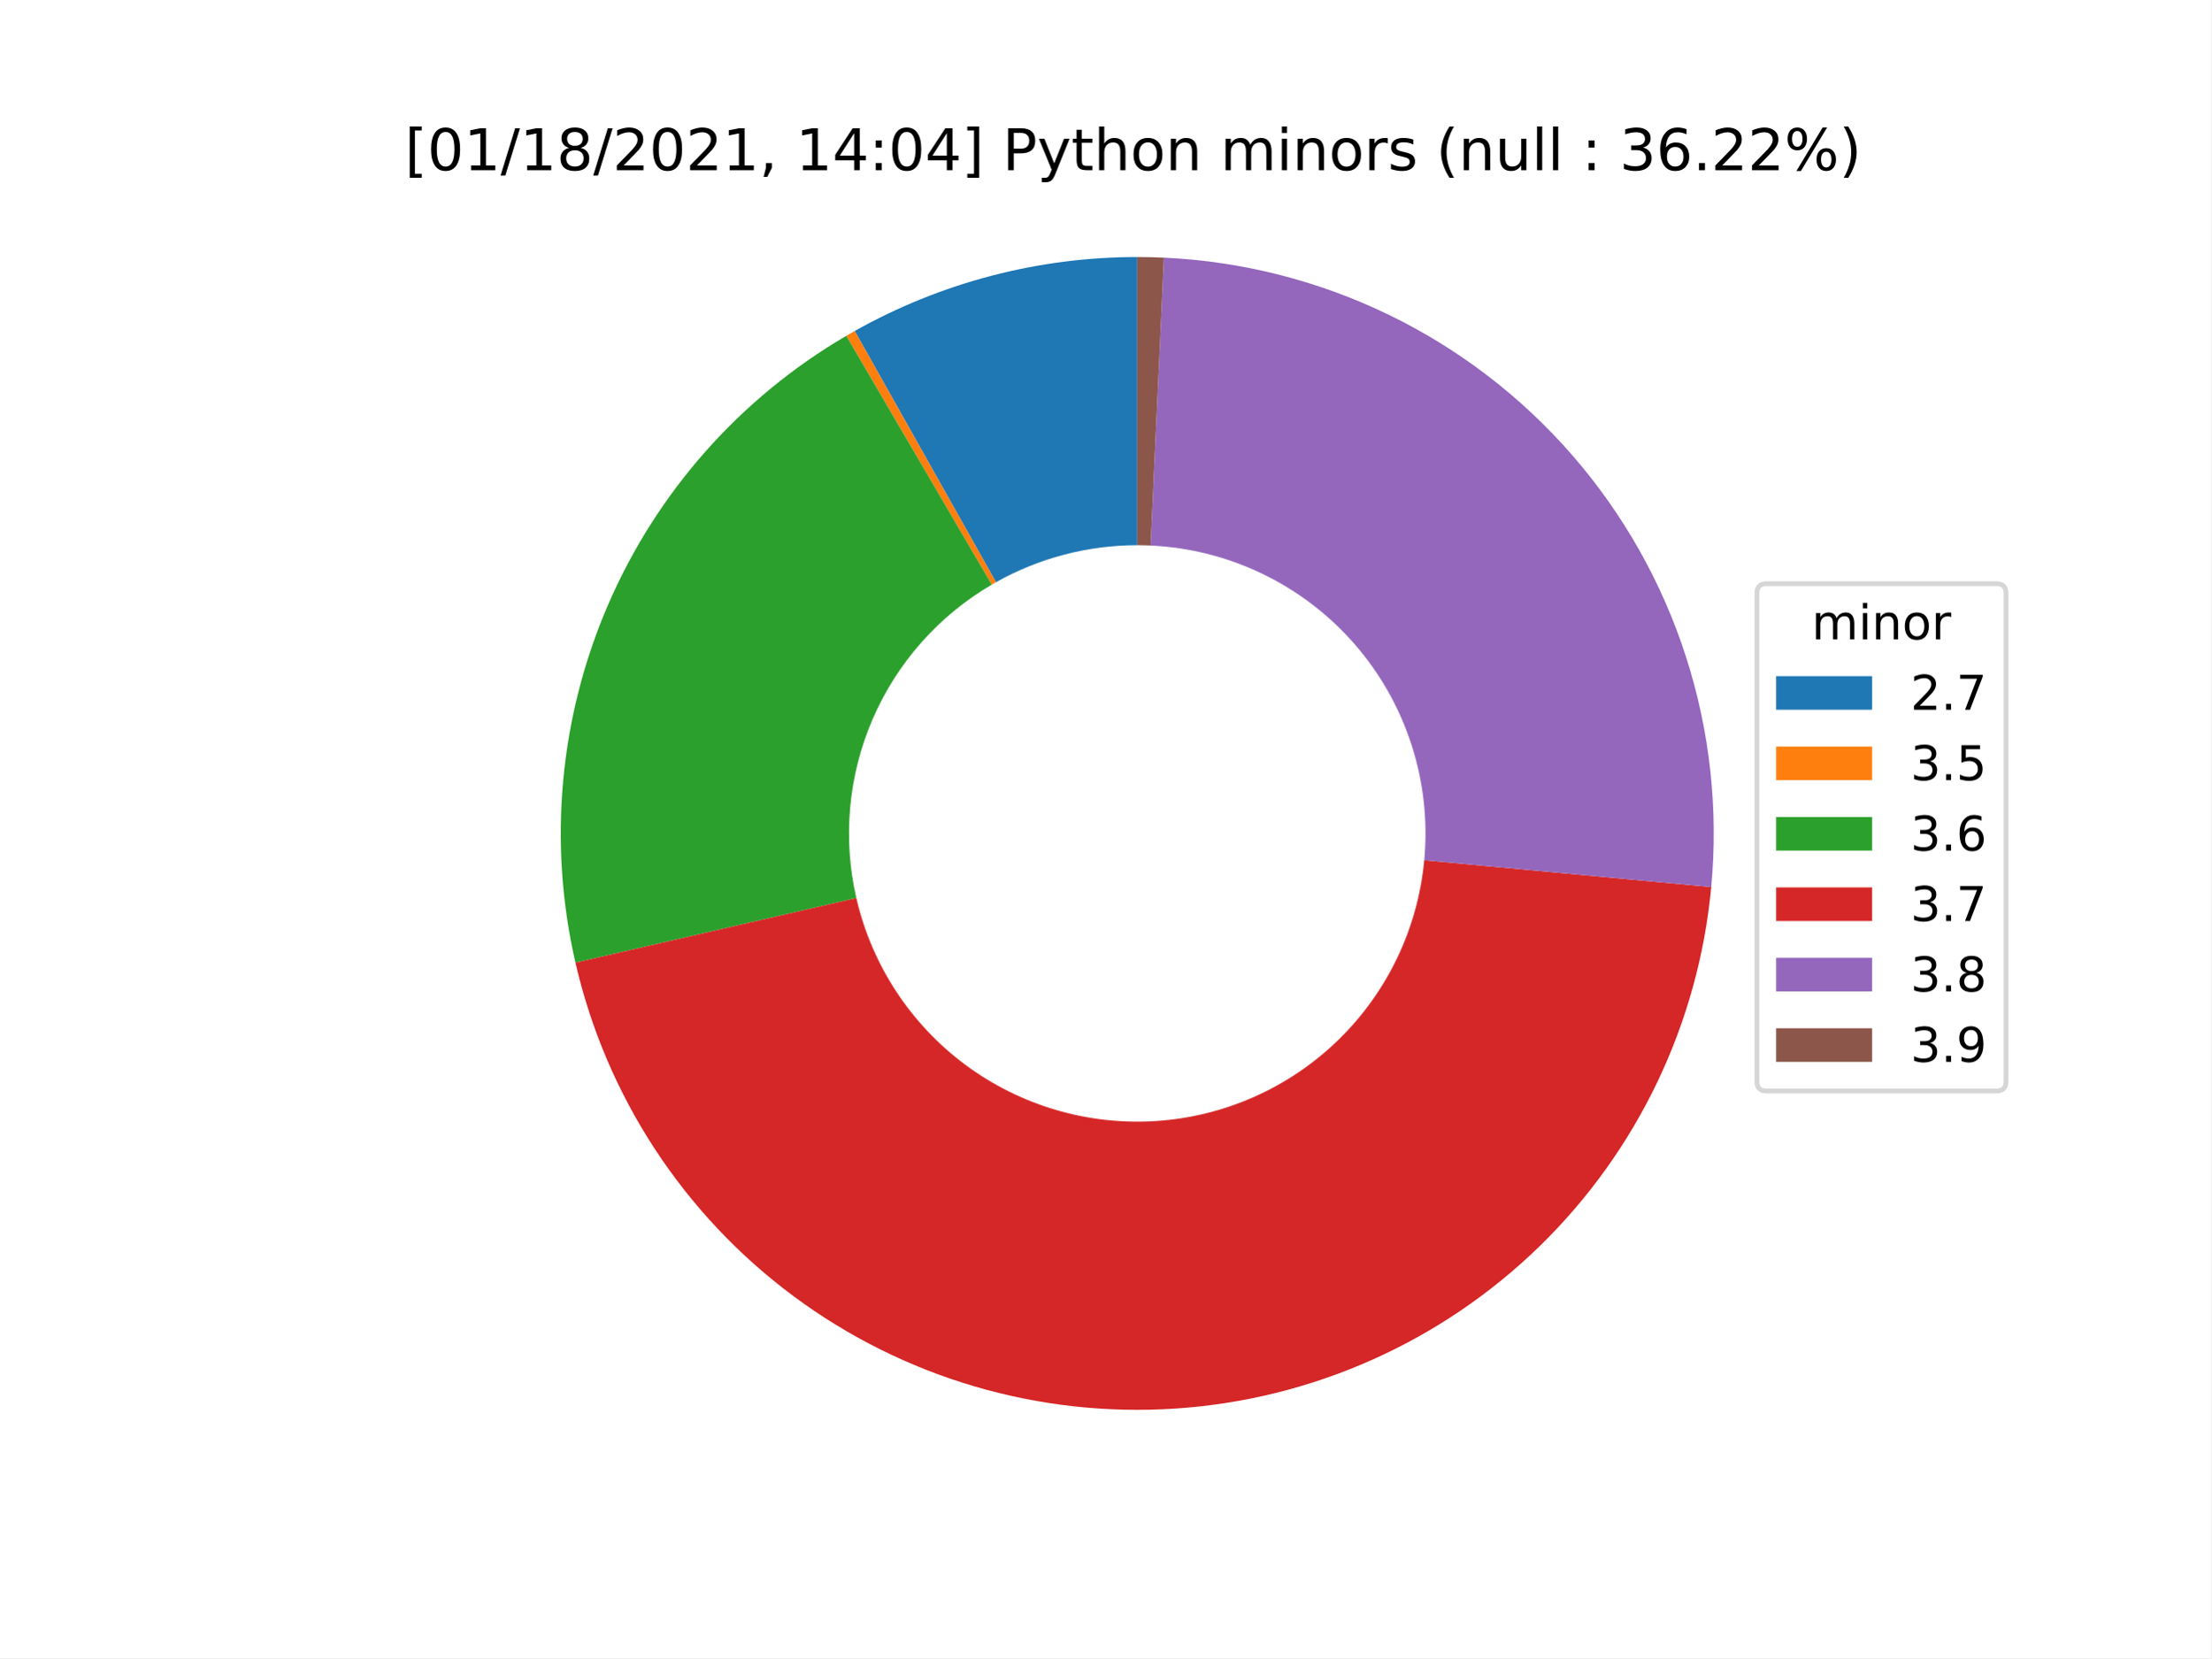
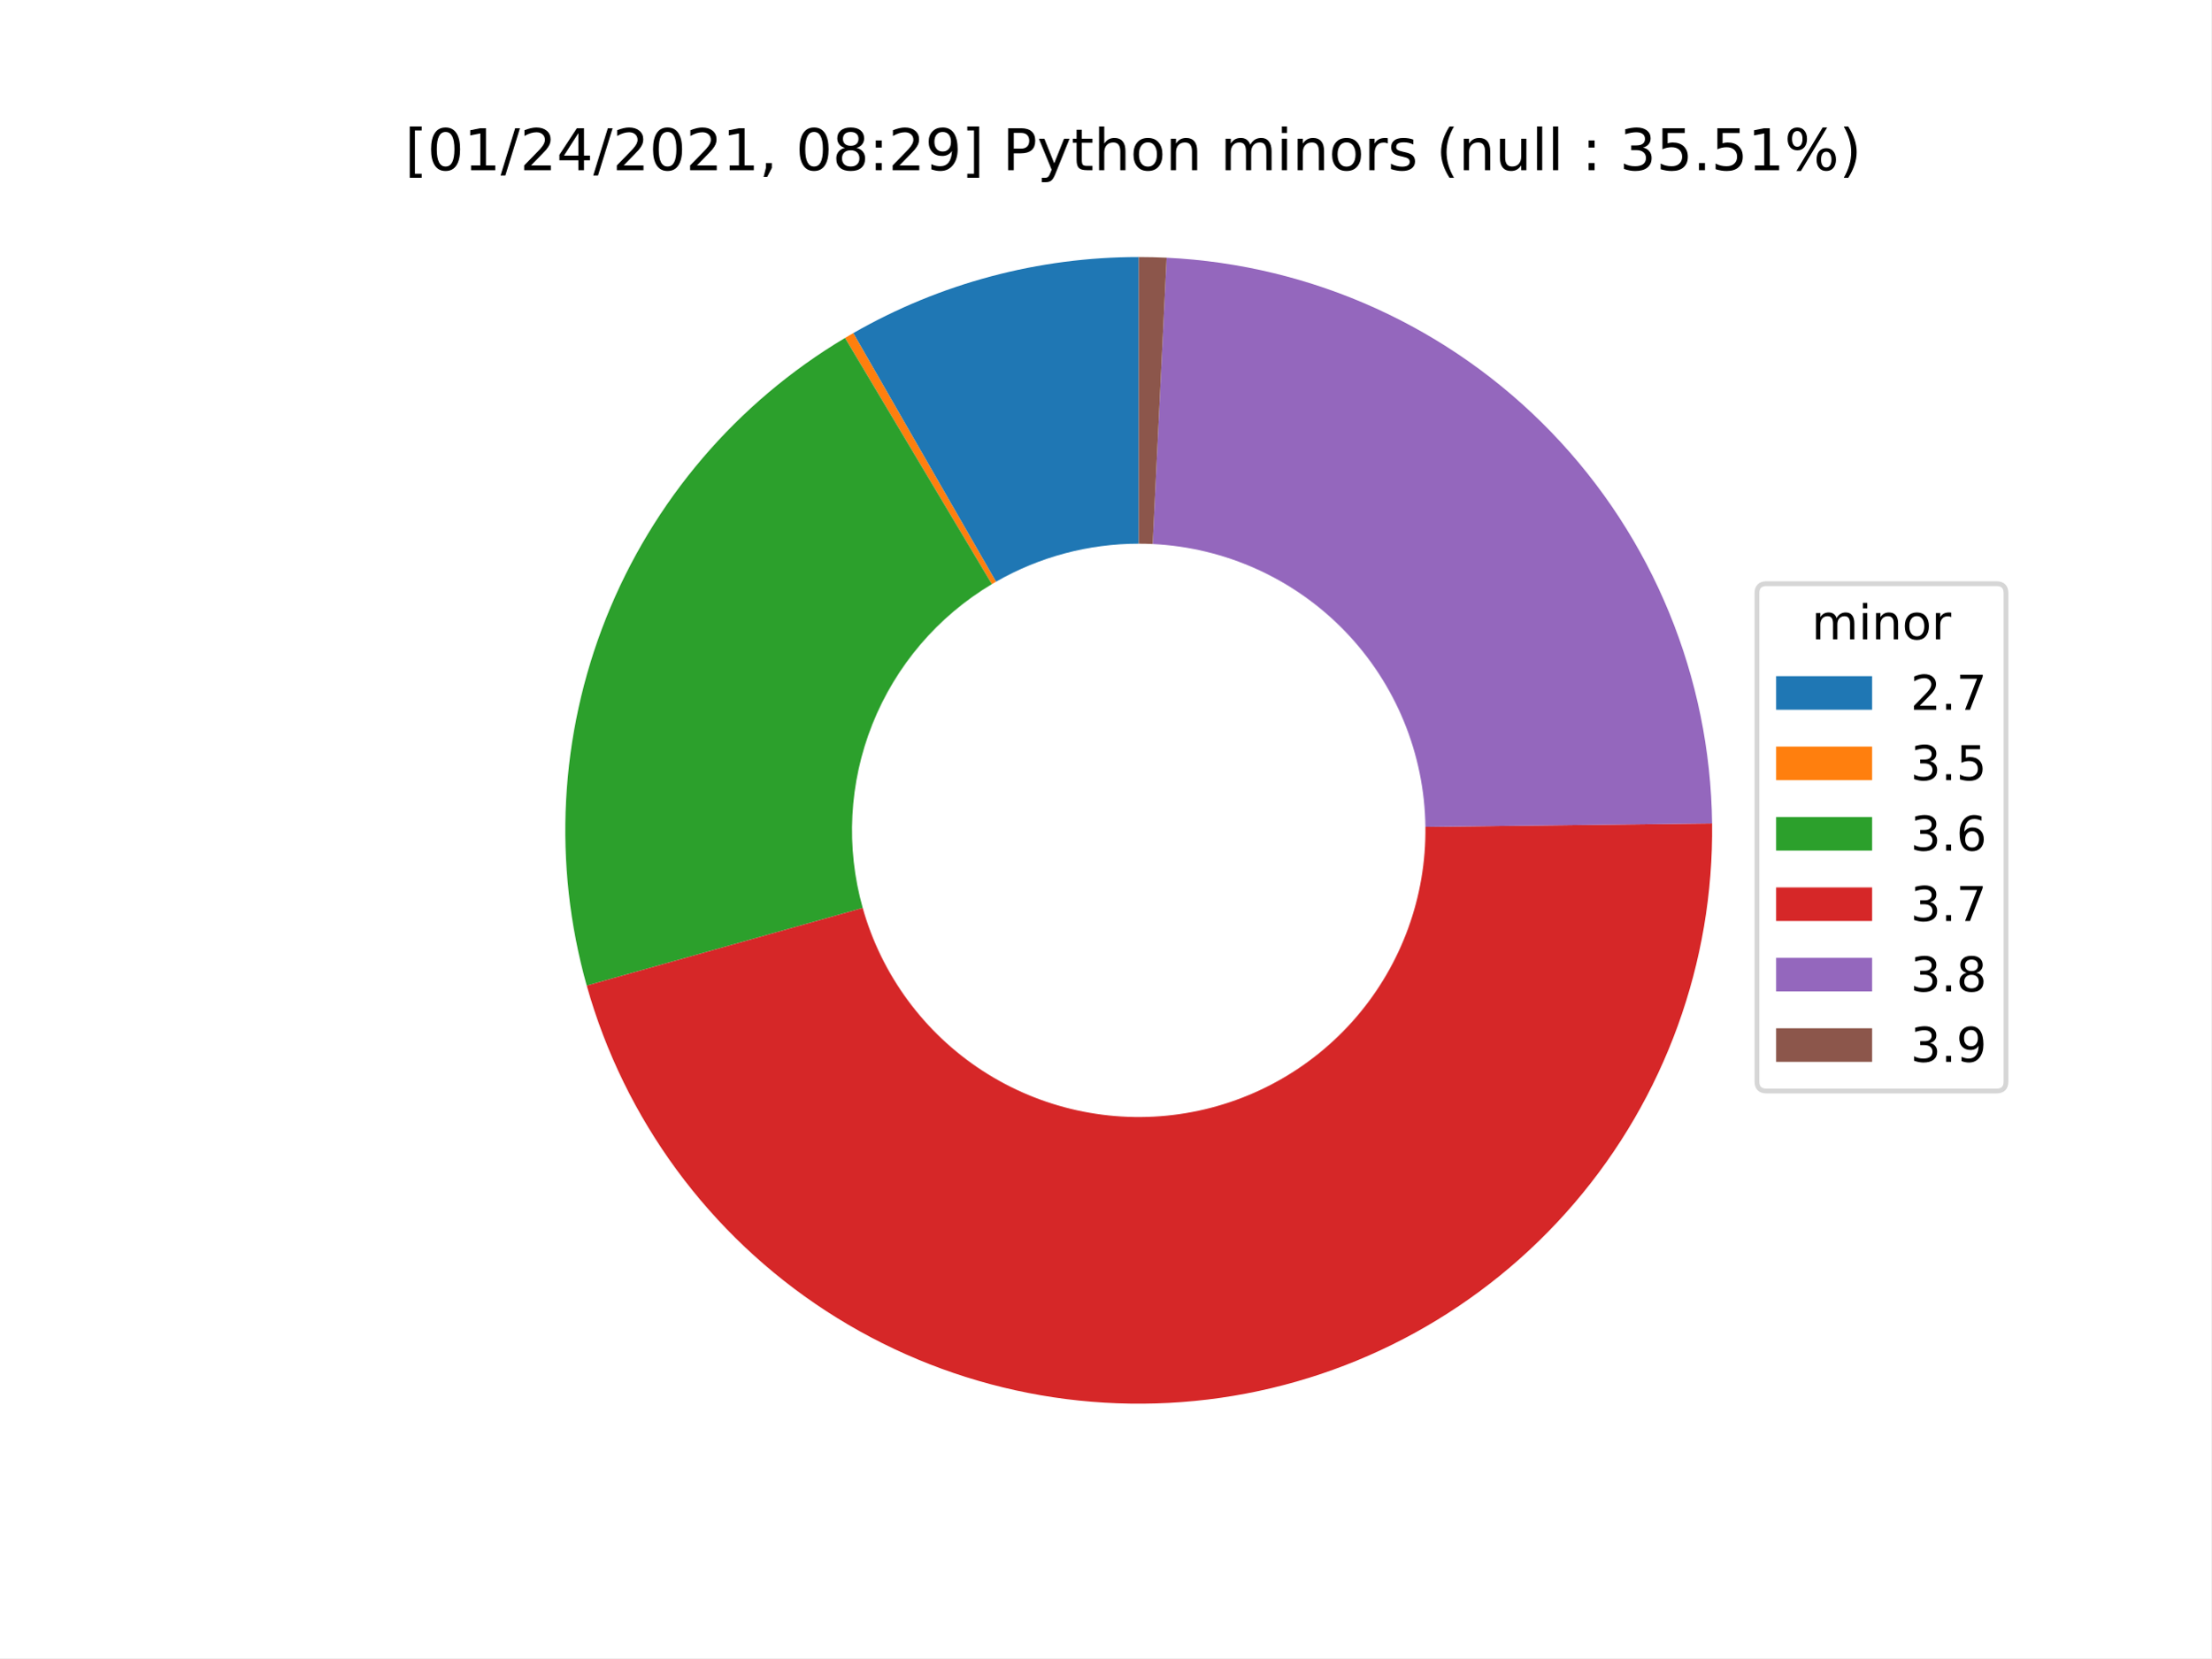
<svg xmlns="http://www.w3.org/2000/svg" xmlns:xlink="http://www.w3.org/1999/xlink" height="345.6pt" version="1.1" viewBox="0 0 460.8 345.6" width="460.8pt">
  <defs>
    <style type="text/css">*{stroke-linecap:butt;stroke-linejoin:round;}</style>
  </defs>
  <g id="figure_1">
    <g id="patch_1">
      <path d="M 0 345.6  L 460.8 345.6  L 460.8 0  L 0 0  z " style="fill:#ffffff;" />
    </g>
    <g id="axes_1">
      <g id="patch_2">
-         <path d="M 237.005 53.568  C 226.733 53.568 216.504 54.885 206.567 57.488  C 196.631 60.09 187.069 63.956 178.116 68.99  L 207.56 121.351  C 212.037 118.834 216.818 116.901 221.786 115.6  C 226.755 114.299 231.869 113.64 237.005 113.64  L 237.005 53.568  z " style="fill:#1f77b4;" />
+         <path d="M 237.312 53.568  C 226.917 53.568 216.567 54.924 206.523 57.602  C 196.479 60.281 186.827 64.258 177.812 69.433  L 207.562 121.252  C 212.07 118.665 216.895 116.676 221.917 115.337  C 226.939 113.998 232.115 113.32 237.312 113.32  L 237.312 53.568  z " style="fill:#1f77b4;" />
      </g>
      <g id="patch_3">
-         <path d="M 178.116 68.99  C 177.823 69.155 177.532 69.32 177.241 69.487  C 176.95 69.654 176.66 69.822 176.37 69.991  L 206.688 121.852  C 206.832 121.767 206.978 121.683 207.123 121.6  C 207.268 121.516 207.414 121.434 207.56 121.351  L 178.116 68.99  z " style="fill:#ff7f0e;" />
+         <path d="M 177.812 69.433  C 177.526 69.597 177.241 69.763 176.956 69.929  C 176.672 70.096 176.388 70.264 176.104 70.433  L 206.708 121.752  C 206.85 121.668 206.992 121.584 207.134 121.501  C 207.276 121.417 207.419 121.335 207.562 121.252  L 177.812 69.433  z " style="fill:#ff7f0e;" />
      </g>
      <g id="patch_4">
-         <path d="M 176.37 69.991  C 154.271 82.91 136.869 102.56 126.715 126.059  C 116.562 149.558 114.18 175.698 119.918 200.645  L 178.462 187.178  C 175.593 174.705 176.784 161.635 181.86 149.886  C 186.937 138.136 195.638 128.311 206.688 121.852  L 176.37 69.991  z " style="fill:#2ca02c;" />
+         <path d="M 176.104 70.433  C 153.544 83.886 136.037 104.41 126.308 128.809  C 116.579 153.208 115.16 180.147 122.273 205.433  L 179.793 189.252  C 176.236 176.609 176.945 163.14 181.81 150.94  C 186.674 138.741 195.428 128.479 206.708 121.752  L 176.104 70.433  z " style="fill:#2ca02c;" />
      </g>
      <g id="patch_5">
-         <path d="M 119.918 200.645  C 126.318 228.466 142.428 253.116 165.342 270.144  C 188.255 287.172 216.504 295.488 244.988 293.591  C 273.473 291.694 300.37 279.705 320.823 259.789  C 341.276 239.873 353.975 213.305 356.629 184.881  L 296.817 179.297  C 295.49 193.509 289.14 206.793 278.914 216.751  C 268.687 226.709 255.239 232.703 240.997 233.652  C 226.755 234.6 212.63 230.442 201.173 221.928  C 189.717 213.414 181.662 201.089 178.462 187.178  L 119.918 200.645  z " style="fill:#d62728;" />
+         <path d="M 122.273 205.433  C 130.122 233.332 147.857 257.445 172.152 273.248  C 196.447 289.051 225.681 295.488 254.366 291.352  C 283.052 287.216 309.276 272.783 328.117 250.76  C 346.958 228.738 357.16 200.597 356.807 171.616  L 297.059 172.344  C 297.236 186.834 292.135 200.905 282.714 211.916  C 273.294 222.927 260.182 230.144 245.839 232.212  C 231.496 234.28 216.88 231.061 204.732 223.16  C 192.585 215.259 183.717 203.202 179.793 189.252  L 122.273 205.433  z " style="fill:#d62728;" />
      </g>
      <g id="patch_6">
-         <path d="M 356.629 184.881  C 358.14 168.701 356.352 152.382 351.375 136.912  C 346.397 121.443 338.333 107.143 327.67 94.88  C 317.008 82.617 303.967 72.644 289.339 65.565  C 274.712 58.487 258.799 54.449 242.566 53.697  L 239.786 113.705  C 247.902 114.081 255.858 116.099 263.172 119.639  C 270.486 123.178 277.006 128.165 282.338 134.296  C 287.669 140.428 291.701 147.578 294.19 155.312  C 296.679 163.047 297.573 171.207 296.817 179.297  L 356.629 184.881  z " style="fill:#9467bd;" />
+         <path d="M 356.807 171.616  C 356.436 141.193 344.461 112.031 323.343 90.127  C 302.225 68.224 273.52 55.191 243.13 53.71  L 240.221 113.391  C 255.416 114.131 269.769 120.648 280.327 131.599  C 290.886 142.551 296.874 157.132 297.059 172.344  L 356.807 171.616  z " style="fill:#9467bd;" />
      </g>
      <g id="patch_7">
-         <path d="M 242.566 53.697  C 241.64 53.654 240.713 53.622 239.786 53.6  C 238.859 53.579 237.932 53.568 237.005 53.568  L 237.005 113.64  C 237.469 113.64 237.932 113.646 238.396 113.656  C 238.859 113.667 239.323 113.683 239.786 113.705  L 242.566 53.697  z " style="fill:#8c564b;" />
+         <path d="M 243.13 53.71  C 242.161 53.662 241.192 53.627 240.222 53.603  C 239.252 53.58 238.282 53.568 237.312 53.568  L 237.312 113.32  C 237.797 113.32 238.282 113.326 238.767 113.338  C 239.252 113.349 239.737 113.367 240.221 113.391  L 243.13 53.71  z " style="fill:#8c564b;" />
      </g>
      <g id="matplotlib.axis_1" />
      <g id="matplotlib.axis_2" />
      <g id="text_1">
        <g transform="translate(84.36187 35.472)scale(0.12 -0.12)">
          <defs>
            <path d="M 8.594 75.984  L 29.297 75.984  L 29.297 69  L 17.578 69  L 17.578 -6.203  L 29.297 -6.203  L 29.297 -13.188  L 8.594 -13.188  z " id="DejaVuSans-91" />
            <path d="M 31.781 66.406  Q 24.172 66.406 20.328 58.906  Q 16.5 51.422 16.5 36.375  Q 16.5 21.391 20.328 13.891  Q 24.172 6.391 31.781 6.391  Q 39.453 6.391 43.281 13.891  Q 47.125 21.391 47.125 36.375  Q 47.125 51.422 43.281 58.906  Q 39.453 66.406 31.781 66.406  z M 31.781 74.219  Q 44.047 74.219 50.516 64.516  Q 56.984 54.828 56.984 36.375  Q 56.984 17.969 50.516 8.266  Q 44.047 -1.422 31.781 -1.422  Q 19.531 -1.422 13.062 8.266  Q 6.594 17.969 6.594 36.375  Q 6.594 54.828 13.062 64.516  Q 19.531 74.219 31.781 74.219  z " id="DejaVuSans-48" />
            <path d="M 12.406 8.297  L 28.516 8.297  L 28.516 63.922  L 10.984 60.406  L 10.984 69.391  L 28.422 72.906  L 38.281 72.906  L 38.281 8.297  L 54.391 8.297  L 54.391 0  L 12.406 0  z " id="DejaVuSans-49" />
            <path d="M 25.391 72.906  L 33.688 72.906  L 8.297 -9.281  L 0 -9.281  z " id="DejaVuSans-47" />
-             <path d="M 31.781 34.625  Q 24.75 34.625 20.719 30.859  Q 16.703 27.094 16.703 20.516  Q 16.703 13.922 20.719 10.156  Q 24.75 6.391 31.781 6.391  Q 38.812 6.391 42.859 10.172  Q 46.922 13.969 46.922 20.516  Q 46.922 27.094 42.891 30.859  Q 38.875 34.625 31.781 34.625  z M 21.922 38.812  Q 15.578 40.375 12.031 44.719  Q 8.5 49.078 8.5 55.328  Q 8.5 64.062 14.719 69.141  Q 20.953 74.219 31.781 74.219  Q 42.672 74.219 48.875 69.141  Q 55.078 64.062 55.078 55.328  Q 55.078 49.078 51.531 44.719  Q 48 40.375 41.703 38.812  Q 48.828 37.156 52.797 32.312  Q 56.781 27.484 56.781 20.516  Q 56.781 9.906 50.312 4.234  Q 43.844 -1.422 31.781 -1.422  Q 19.734 -1.422 13.25 4.234  Q 6.781 9.906 6.781 20.516  Q 6.781 27.484 10.781 32.312  Q 14.797 37.156 21.922 38.812  z M 18.312 54.391  Q 18.312 48.734 21.844 45.562  Q 25.391 42.391 31.781 42.391  Q 38.141 42.391 41.719 45.562  Q 45.312 48.734 45.312 54.391  Q 45.312 60.062 41.719 63.234  Q 38.141 66.406 31.781 66.406  Q 25.391 66.406 21.844 63.234  Q 18.312 60.062 18.312 54.391  z " id="DejaVuSans-56" />
            <path d="M 19.188 8.297  L 53.609 8.297  L 53.609 0  L 7.328 0  L 7.328 8.297  Q 12.938 14.109 22.625 23.891  Q 32.328 33.688 34.812 36.531  Q 39.547 41.844 41.422 45.531  Q 43.312 49.219 43.312 52.781  Q 43.312 58.594 39.234 62.25  Q 35.156 65.922 28.609 65.922  Q 23.969 65.922 18.812 64.312  Q 13.672 62.703 7.812 59.422  L 7.812 69.391  Q 13.766 71.781 18.938 73  Q 24.125 74.219 28.422 74.219  Q 39.75 74.219 46.484 68.547  Q 53.219 62.891 53.219 53.422  Q 53.219 48.922 51.531 44.891  Q 49.859 40.875 45.406 35.406  Q 44.188 33.984 37.641 27.219  Q 31.109 20.453 19.188 8.297  z " id="DejaVuSans-50" />
+             <path d="M 37.797 64.312  L 12.891 25.391  L 37.797 25.391  z M 35.203 72.906  L 47.609 72.906  L 47.609 25.391  L 58.016 25.391  L 58.016 17.188  L 47.609 17.188  L 47.609 0  L 37.797 0  L 37.797 17.188  L 4.891 17.188  L 4.891 26.703  z " id="DejaVuSans-52" />
            <path d="M 11.719 12.406  L 22.016 12.406  L 22.016 4  L 14.016 -11.625  L 7.719 -11.625  L 11.719 4  z " id="DejaVuSans-44" />
            <path id="DejaVuSans-32" />
-             <path d="M 37.797 64.312  L 12.891 25.391  L 37.797 25.391  z M 35.203 72.906  L 47.609 72.906  L 47.609 25.391  L 58.016 25.391  L 58.016 17.188  L 47.609 17.188  L 47.609 0  L 37.797 0  L 37.797 17.188  L 4.891 17.188  L 4.891 26.703  z " id="DejaVuSans-52" />
+             <path d="M 31.781 34.625  Q 24.75 34.625 20.719 30.859  Q 16.703 27.094 16.703 20.516  Q 16.703 13.922 20.719 10.156  Q 24.75 6.391 31.781 6.391  Q 38.812 6.391 42.859 10.172  Q 46.922 13.969 46.922 20.516  Q 46.922 27.094 42.891 30.859  Q 38.875 34.625 31.781 34.625  z M 21.922 38.812  Q 15.578 40.375 12.031 44.719  Q 8.5 49.078 8.5 55.328  Q 8.5 64.062 14.719 69.141  Q 20.953 74.219 31.781 74.219  Q 42.672 74.219 48.875 69.141  Q 55.078 64.062 55.078 55.328  Q 55.078 49.078 51.531 44.719  Q 48 40.375 41.703 38.812  Q 48.828 37.156 52.797 32.312  Q 56.781 27.484 56.781 20.516  Q 56.781 9.906 50.312 4.234  Q 43.844 -1.422 31.781 -1.422  Q 19.734 -1.422 13.25 4.234  Q 6.781 9.906 6.781 20.516  Q 6.781 27.484 10.781 32.312  Q 14.797 37.156 21.922 38.812  z M 18.312 54.391  Q 18.312 48.734 21.844 45.562  Q 25.391 42.391 31.781 42.391  Q 38.141 42.391 41.719 45.562  Q 45.312 48.734 45.312 54.391  Q 45.312 60.062 41.719 63.234  Q 38.141 66.406 31.781 66.406  Q 25.391 66.406 21.844 63.234  Q 18.312 60.062 18.312 54.391  z " id="DejaVuSans-56" />
            <path d="M 11.719 12.406  L 22.016 12.406  L 22.016 0  L 11.719 0  z M 11.719 51.703  L 22.016 51.703  L 22.016 39.312  L 11.719 39.312  z " id="DejaVuSans-58" />
+             <path d="M 10.984 1.516  L 10.984 10.5  Q 14.703 8.734 18.5 7.812  Q 22.312 6.891 25.984 6.891  Q 35.75 6.891 40.891 13.453  Q 46.047 20.016 46.781 33.406  Q 43.953 29.203 39.594 26.953  Q 35.25 24.703 29.984 24.703  Q 19.047 24.703 12.672 31.312  Q 6.297 37.938 6.297 49.422  Q 6.297 60.641 12.938 67.422  Q 19.578 74.219 30.609 74.219  Q 43.266 74.219 49.922 64.516  Q 56.594 54.828 56.594 36.375  Q 56.594 19.141 48.406 8.859  Q 40.234 -1.422 26.422 -1.422  Q 22.703 -1.422 18.891 -0.688  Q 15.094 0.047 10.984 1.516  z M 30.609 32.422  Q 37.25 32.422 41.125 36.953  Q 45.016 41.5 45.016 49.422  Q 45.016 57.281 41.125 61.844  Q 37.25 66.406 30.609 66.406  Q 23.969 66.406 20.094 61.844  Q 16.219 57.281 16.219 49.422  Q 16.219 41.5 20.094 36.953  Q 23.969 32.422 30.609 32.422  z " id="DejaVuSans-57" />
            <path d="M 30.422 75.984  L 30.422 -13.188  L 9.719 -13.188  L 9.719 -6.203  L 21.391 -6.203  L 21.391 69  L 9.719 69  L 9.719 75.984  z " id="DejaVuSans-93" />
            <path d="M 19.672 64.797  L 19.672 37.406  L 32.078 37.406  Q 38.969 37.406 42.719 40.969  Q 46.484 44.531 46.484 51.125  Q 46.484 57.672 42.719 61.234  Q 38.969 64.797 32.078 64.797  z M 9.812 72.906  L 32.078 72.906  Q 44.344 72.906 50.609 67.359  Q 56.891 61.812 56.891 51.125  Q 56.891 40.328 50.609 34.812  Q 44.344 29.297 32.078 29.297  L 19.672 29.297  L 19.672 0  L 9.812 0  z " id="DejaVuSans-80" />
            <path d="M 32.172 -5.078  Q 28.375 -14.844 24.75 -17.812  Q 21.141 -20.797 15.094 -20.797  L 7.906 -20.797  L 7.906 -13.281  L 13.188 -13.281  Q 16.891 -13.281 18.938 -11.516  Q 21 -9.766 23.484 -3.219  L 25.094 0.875  L 2.984 54.688  L 12.5 54.688  L 29.594 11.922  L 46.688 54.688  L 56.203 54.688  z " id="DejaVuSans-121" />
            <path d="M 18.312 70.219  L 18.312 54.688  L 36.812 54.688  L 36.812 47.703  L 18.312 47.703  L 18.312 18.016  Q 18.312 11.328 20.141 9.422  Q 21.969 7.516 27.594 7.516  L 36.812 7.516  L 36.812 0  L 27.594 0  Q 17.188 0 13.234 3.875  Q 9.281 7.766 9.281 18.016  L 9.281 47.703  L 2.688 47.703  L 2.688 54.688  L 9.281 54.688  L 9.281 70.219  z " id="DejaVuSans-116" />
            <path d="M 54.891 33.016  L 54.891 0  L 45.906 0  L 45.906 32.719  Q 45.906 40.484 42.875 44.328  Q 39.844 48.188 33.797 48.188  Q 26.516 48.188 22.312 43.547  Q 18.109 38.922 18.109 30.906  L 18.109 0  L 9.078 0  L 9.078 75.984  L 18.109 75.984  L 18.109 46.188  Q 21.344 51.125 25.703 53.562  Q 30.078 56 35.797 56  Q 45.219 56 50.047 50.172  Q 54.891 44.344 54.891 33.016  z " id="DejaVuSans-104" />
            <path d="M 30.609 48.391  Q 23.391 48.391 19.188 42.75  Q 14.984 37.109 14.984 27.297  Q 14.984 17.484 19.156 11.844  Q 23.344 6.203 30.609 6.203  Q 37.797 6.203 41.984 11.859  Q 46.188 17.531 46.188 27.297  Q 46.188 37.016 41.984 42.703  Q 37.797 48.391 30.609 48.391  z M 30.609 56  Q 42.328 56 49.016 48.375  Q 55.719 40.766 55.719 27.297  Q 55.719 13.875 49.016 6.219  Q 42.328 -1.422 30.609 -1.422  Q 18.844 -1.422 12.172 6.219  Q 5.516 13.875 5.516 27.297  Q 5.516 40.766 12.172 48.375  Q 18.844 56 30.609 56  z " id="DejaVuSans-111" />
            <path d="M 54.891 33.016  L 54.891 0  L 45.906 0  L 45.906 32.719  Q 45.906 40.484 42.875 44.328  Q 39.844 48.188 33.797 48.188  Q 26.516 48.188 22.312 43.547  Q 18.109 38.922 18.109 30.906  L 18.109 0  L 9.078 0  L 9.078 54.688  L 18.109 54.688  L 18.109 46.188  Q 21.344 51.125 25.703 53.562  Q 30.078 56 35.797 56  Q 45.219 56 50.047 50.172  Q 54.891 44.344 54.891 33.016  z " id="DejaVuSans-110" />
            <path d="M 52 44.188  Q 55.375 50.25 60.062 53.125  Q 64.75 56 71.094 56  Q 79.641 56 84.281 50.016  Q 88.922 44.047 88.922 33.016  L 88.922 0  L 79.891 0  L 79.891 32.719  Q 79.891 40.578 77.094 44.375  Q 74.312 48.188 68.609 48.188  Q 61.625 48.188 57.562 43.547  Q 53.516 38.922 53.516 30.906  L 53.516 0  L 44.484 0  L 44.484 32.719  Q 44.484 40.625 41.703 44.406  Q 38.922 48.188 33.109 48.188  Q 26.219 48.188 22.156 43.531  Q 18.109 38.875 18.109 30.906  L 18.109 0  L 9.078 0  L 9.078 54.688  L 18.109 54.688  L 18.109 46.188  Q 21.188 51.219 25.484 53.609  Q 29.781 56 35.688 56  Q 41.656 56 45.828 52.969  Q 50 49.953 52 44.188  z " id="DejaVuSans-109" />
            <path d="M 9.422 54.688  L 18.406 54.688  L 18.406 0  L 9.422 0  z M 9.422 75.984  L 18.406 75.984  L 18.406 64.594  L 9.422 64.594  z " id="DejaVuSans-105" />
            <path d="M 41.109 46.297  Q 39.594 47.172 37.812 47.578  Q 36.031 48 33.891 48  Q 26.266 48 22.188 43.047  Q 18.109 38.094 18.109 28.812  L 18.109 0  L 9.078 0  L 9.078 54.688  L 18.109 54.688  L 18.109 46.188  Q 20.953 51.172 25.484 53.578  Q 30.031 56 36.531 56  Q 37.453 56 38.578 55.875  Q 39.703 55.766 41.062 55.516  z " id="DejaVuSans-114" />
            <path d="M 44.281 53.078  L 44.281 44.578  Q 40.484 46.531 36.375 47.5  Q 32.281 48.484 27.875 48.484  Q 21.188 48.484 17.844 46.438  Q 14.5 44.391 14.5 40.281  Q 14.5 37.156 16.891 35.375  Q 19.281 33.594 26.516 31.984  L 29.594 31.297  Q 39.156 29.25 43.188 25.516  Q 47.219 21.781 47.219 15.094  Q 47.219 7.469 41.188 3.016  Q 35.156 -1.422 24.609 -1.422  Q 20.219 -1.422 15.453 -0.562  Q 10.688 0.297 5.422 2  L 5.422 11.281  Q 10.406 8.688 15.234 7.391  Q 20.062 6.109 24.812 6.109  Q 31.156 6.109 34.562 8.281  Q 37.984 10.453 37.984 14.406  Q 37.984 18.062 35.516 20.016  Q 33.062 21.969 24.703 23.781  L 21.578 24.516  Q 13.234 26.266 9.516 29.906  Q 5.812 33.547 5.812 39.891  Q 5.812 47.609 11.281 51.797  Q 16.75 56 26.812 56  Q 31.781 56 36.172 55.266  Q 40.578 54.547 44.281 53.078  z " id="DejaVuSans-115" />
            <path d="M 31 75.875  Q 24.469 64.656 21.281 53.656  Q 18.109 42.672 18.109 31.391  Q 18.109 20.125 21.312 9.062  Q 24.516 -2 31 -13.188  L 23.188 -13.188  Q 15.875 -1.703 12.234 9.375  Q 8.594 20.453 8.594 31.391  Q 8.594 42.281 12.203 53.312  Q 15.828 64.359 23.188 75.875  z " id="DejaVuSans-40" />
            <path d="M 8.5 21.578  L 8.5 54.688  L 17.484 54.688  L 17.484 21.922  Q 17.484 14.156 20.5 10.266  Q 23.531 6.391 29.594 6.391  Q 36.859 6.391 41.078 11.031  Q 45.312 15.672 45.312 23.688  L 45.312 54.688  L 54.297 54.688  L 54.297 0  L 45.312 0  L 45.312 8.406  Q 42.047 3.422 37.719 1  Q 33.406 -1.422 27.688 -1.422  Q 18.266 -1.422 13.375 4.438  Q 8.5 10.297 8.5 21.578  z M 31.109 56  z " id="DejaVuSans-117" />
            <path d="M 9.422 75.984  L 18.406 75.984  L 18.406 0  L 9.422 0  z " id="DejaVuSans-108" />
            <path d="M 40.578 39.312  Q 47.656 37.797 51.625 33  Q 55.609 28.219 55.609 21.188  Q 55.609 10.406 48.188 4.484  Q 40.766 -1.422 27.094 -1.422  Q 22.516 -1.422 17.656 -0.516  Q 12.797 0.391 7.625 2.203  L 7.625 11.719  Q 11.719 9.328 16.594 8.109  Q 21.484 6.891 26.812 6.891  Q 36.078 6.891 40.938 10.547  Q 45.797 14.203 45.797 21.188  Q 45.797 27.641 41.281 31.266  Q 36.766 34.906 28.719 34.906  L 20.219 34.906  L 20.219 43.016  L 29.109 43.016  Q 36.375 43.016 40.234 45.922  Q 44.094 48.828 44.094 54.297  Q 44.094 59.906 40.109 62.906  Q 36.141 65.922 28.719 65.922  Q 24.656 65.922 20.016 65.031  Q 15.375 64.156 9.812 62.312  L 9.812 71.094  Q 15.438 72.656 20.344 73.438  Q 25.25 74.219 29.594 74.219  Q 40.828 74.219 47.359 69.109  Q 53.906 64.016 53.906 55.328  Q 53.906 49.266 50.438 45.094  Q 46.969 40.922 40.578 39.312  z " id="DejaVuSans-51" />
-             <path d="M 33.016 40.375  Q 26.375 40.375 22.484 35.828  Q 18.609 31.297 18.609 23.391  Q 18.609 15.531 22.484 10.953  Q 26.375 6.391 33.016 6.391  Q 39.656 6.391 43.531 10.953  Q 47.406 15.531 47.406 23.391  Q 47.406 31.297 43.531 35.828  Q 39.656 40.375 33.016 40.375  z M 52.594 71.297  L 52.594 62.312  Q 48.875 64.062 45.094 64.984  Q 41.312 65.922 37.594 65.922  Q 27.828 65.922 22.672 59.328  Q 17.531 52.734 16.797 39.406  Q 19.672 43.656 24.016 45.922  Q 28.375 48.188 33.594 48.188  Q 44.578 48.188 50.953 41.516  Q 57.328 34.859 57.328 23.391  Q 57.328 12.156 50.688 5.359  Q 44.047 -1.422 33.016 -1.422  Q 20.359 -1.422 13.672 8.266  Q 6.984 17.969 6.984 36.375  Q 6.984 53.656 15.188 63.938  Q 23.391 74.219 37.203 74.219  Q 40.922 74.219 44.703 73.484  Q 48.484 72.75 52.594 71.297  z " id="DejaVuSans-54" />
+             <path d="M 10.797 72.906  L 49.516 72.906  L 49.516 64.594  L 19.828 64.594  L 19.828 46.734  Q 21.969 47.469 24.109 47.828  Q 26.266 48.188 28.422 48.188  Q 40.625 48.188 47.75 41.5  Q 54.891 34.812 54.891 23.391  Q 54.891 11.625 47.562 5.094  Q 40.234 -1.422 26.906 -1.422  Q 22.312 -1.422 17.547 -0.641  Q 12.797 0.141 7.719 1.703  L 7.719 11.625  Q 12.109 9.234 16.797 8.062  Q 21.484 6.891 26.703 6.891  Q 35.156 6.891 40.078 11.328  Q 45.016 15.766 45.016 23.391  Q 45.016 31 40.078 35.438  Q 35.156 39.891 26.703 39.891  Q 22.75 39.891 18.812 39.016  Q 14.891 38.141 10.797 36.281  z " id="DejaVuSans-53" />
            <path d="M 10.688 12.406  L 21 12.406  L 21 0  L 10.688 0  z " id="DejaVuSans-46" />
            <path d="M 72.703 32.078  Q 68.453 32.078 66.031 28.469  Q 63.625 24.859 63.625 18.406  Q 63.625 12.062 66.031 8.422  Q 68.453 4.781 72.703 4.781  Q 76.859 4.781 79.266 8.422  Q 81.688 12.062 81.688 18.406  Q 81.688 24.812 79.266 28.438  Q 76.859 32.078 72.703 32.078  z M 72.703 38.281  Q 80.422 38.281 84.953 32.906  Q 89.5 27.547 89.5 18.406  Q 89.5 9.281 84.938 3.922  Q 80.375 -1.422 72.703 -1.422  Q 64.891 -1.422 60.344 3.922  Q 55.812 9.281 55.812 18.406  Q 55.812 27.594 60.375 32.938  Q 64.938 38.281 72.703 38.281  z M 22.312 68.016  Q 18.109 68.016 15.688 64.375  Q 13.281 60.75 13.281 54.391  Q 13.281 47.953 15.672 44.328  Q 18.062 40.719 22.312 40.719  Q 26.562 40.719 28.969 44.328  Q 31.391 47.953 31.391 54.391  Q 31.391 60.688 28.953 64.344  Q 26.516 68.016 22.312 68.016  z M 66.406 74.219  L 74.219 74.219  L 28.609 -1.422  L 20.797 -1.422  z M 22.312 74.219  Q 30.031 74.219 34.609 68.875  Q 39.203 63.531 39.203 54.391  Q 39.203 45.172 34.641 39.844  Q 30.078 34.516 22.312 34.516  Q 14.547 34.516 10.031 39.859  Q 5.516 45.219 5.516 54.391  Q 5.516 63.484 10.047 68.844  Q 14.594 74.219 22.312 74.219  z " id="DejaVuSans-37" />
            <path d="M 8.016 75.875  L 15.828 75.875  Q 23.141 64.359 26.781 53.312  Q 30.422 42.281 30.422 31.391  Q 30.422 20.453 26.781 9.375  Q 23.141 -1.703 15.828 -13.188  L 8.016 -13.188  Q 14.5 -2 17.703 9.062  Q 20.906 20.125 20.906 31.391  Q 20.906 42.672 17.703 53.656  Q 14.5 64.656 8.016 75.875  z " id="DejaVuSans-41" />
          </defs>
          <use xlink:href="#DejaVuSans-91" />
          <use x="39.014" xlink:href="#DejaVuSans-48" />
          <use x="102.637" xlink:href="#DejaVuSans-49" />
          <use x="166.26" xlink:href="#DejaVuSans-47" />
-           <use x="199.951" xlink:href="#DejaVuSans-49" />
-           <use x="263.574" xlink:href="#DejaVuSans-56" />
+           <use x="199.951" xlink:href="#DejaVuSans-50" />
+           <use x="263.574" xlink:href="#DejaVuSans-52" />
          <use x="327.197" xlink:href="#DejaVuSans-47" />
          <use x="360.889" xlink:href="#DejaVuSans-50" />
          <use x="424.512" xlink:href="#DejaVuSans-48" />
          <use x="488.135" xlink:href="#DejaVuSans-50" />
          <use x="551.758" xlink:href="#DejaVuSans-49" />
          <use x="615.381" xlink:href="#DejaVuSans-44" />
          <use x="647.168" xlink:href="#DejaVuSans-32" />
-           <use x="678.955" xlink:href="#DejaVuSans-49" />
-           <use x="742.578" xlink:href="#DejaVuSans-52" />
+           <use x="678.955" xlink:href="#DejaVuSans-48" />
+           <use x="742.578" xlink:href="#DejaVuSans-56" />
          <use x="806.201" xlink:href="#DejaVuSans-58" />
-           <use x="839.893" xlink:href="#DejaVuSans-48" />
-           <use x="903.516" xlink:href="#DejaVuSans-52" />
+           <use x="839.893" xlink:href="#DejaVuSans-50" />
+           <use x="903.516" xlink:href="#DejaVuSans-57" />
          <use x="967.139" xlink:href="#DejaVuSans-93" />
          <use x="1006.152" xlink:href="#DejaVuSans-32" />
          <use x="1037.939" xlink:href="#DejaVuSans-80" />
          <use x="1098.242" xlink:href="#DejaVuSans-121" />
          <use x="1157.422" xlink:href="#DejaVuSans-116" />
          <use x="1196.631" xlink:href="#DejaVuSans-104" />
          <use x="1260.01" xlink:href="#DejaVuSans-111" />
          <use x="1321.191" xlink:href="#DejaVuSans-110" />
          <use x="1384.57" xlink:href="#DejaVuSans-32" />
          <use x="1416.357" xlink:href="#DejaVuSans-109" />
          <use x="1513.77" xlink:href="#DejaVuSans-105" />
          <use x="1541.553" xlink:href="#DejaVuSans-110" />
          <use x="1604.932" xlink:href="#DejaVuSans-111" />
          <use x="1666.113" xlink:href="#DejaVuSans-114" />
          <use x="1707.227" xlink:href="#DejaVuSans-115" />
          <use x="1759.326" xlink:href="#DejaVuSans-32" />
          <use x="1791.113" xlink:href="#DejaVuSans-40" />
          <use x="1830.127" xlink:href="#DejaVuSans-110" />
          <use x="1893.506" xlink:href="#DejaVuSans-117" />
          <use x="1956.885" xlink:href="#DejaVuSans-108" />
          <use x="1984.668" xlink:href="#DejaVuSans-108" />
          <use x="2012.451" xlink:href="#DejaVuSans-32" />
          <use x="2044.238" xlink:href="#DejaVuSans-58" />
          <use x="2077.93" xlink:href="#DejaVuSans-32" />
          <use x="2109.717" xlink:href="#DejaVuSans-51" />
-           <use x="2173.34" xlink:href="#DejaVuSans-54" />
+           <use x="2173.34" xlink:href="#DejaVuSans-53" />
          <use x="2236.963" xlink:href="#DejaVuSans-46" />
-           <use x="2268.75" xlink:href="#DejaVuSans-50" />
-           <use x="2332.373" xlink:href="#DejaVuSans-50" />
+           <use x="2268.75" xlink:href="#DejaVuSans-53" />
+           <use x="2332.373" xlink:href="#DejaVuSans-49" />
          <use x="2395.996" xlink:href="#DejaVuSans-37" />
          <use x="2491.016" xlink:href="#DejaVuSans-41" />
        </g>
      </g>
      <g id="legend_1">
        <g id="patch_8">
          <path d="M 368.152 227.401  L 416.055 227.401  Q 418.055 227.401 418.055 225.401  L 418.055 123.655  Q 418.055 121.655 416.055 121.655  L 368.152 121.655  Q 366.152 121.655 366.152 123.655  L 366.152 225.401  Q 366.152 227.401 368.152 227.401  z " style="fill:#ffffff;opacity:0.8;stroke:#cccccc;stroke-linejoin:miter;" />
        </g>
        <g id="text_2">
          <g transform="translate(377.5606 133.253)scale(0.1 -0.1)">
            <use xlink:href="#DejaVuSans-109" />
            <use x="97.412" xlink:href="#DejaVuSans-105" />
            <use x="125.195" xlink:href="#DejaVuSans-110" />
            <use x="188.574" xlink:href="#DejaVuSans-111" />
            <use x="249.756" xlink:href="#DejaVuSans-114" />
          </g>
        </g>
        <g id="patch_9">
          <path d="M 370.152 147.931  L 390.152 147.931  L 390.152 140.931  L 370.152 140.931  z " style="fill:#1f77b4;" />
        </g>
        <g id="text_3">
          <g transform="translate(398.152 147.9311)scale(0.1 -0.1)">
            <defs>
              <path d="M 8.203 72.906  L 55.078 72.906  L 55.078 68.703  L 28.609 0  L 18.312 0  L 43.219 64.594  L 8.203 64.594  z " id="DejaVuSans-55" />
            </defs>
            <use xlink:href="#DejaVuSans-50" />
            <use x="63.623" xlink:href="#DejaVuSans-46" />
            <use x="95.41" xlink:href="#DejaVuSans-55" />
          </g>
        </g>
        <g id="patch_10">
          <path d="M 370.152 162.609  L 390.152 162.609  L 390.152 155.609  L 370.152 155.609  z " style="fill:#ff7f0e;" />
        </g>
        <g id="text_4">
          <g transform="translate(398.152 162.6093)scale(0.1 -0.1)">
-             <defs>
-               <path d="M 10.797 72.906  L 49.516 72.906  L 49.516 64.594  L 19.828 64.594  L 19.828 46.734  Q 21.969 47.469 24.109 47.828  Q 26.266 48.188 28.422 48.188  Q 40.625 48.188 47.75 41.5  Q 54.891 34.812 54.891 23.391  Q 54.891 11.625 47.562 5.094  Q 40.234 -1.422 26.906 -1.422  Q 22.312 -1.422 17.547 -0.641  Q 12.797 0.141 7.719 1.703  L 7.719 11.625  Q 12.109 9.234 16.797 8.062  Q 21.484 6.891 26.703 6.891  Q 35.156 6.891 40.078 11.328  Q 45.016 15.766 45.016 23.391  Q 45.016 31 40.078 35.438  Q 35.156 39.891 26.703 39.891  Q 22.75 39.891 18.812 39.016  Q 14.891 38.141 10.797 36.281  z " id="DejaVuSans-53" />
-             </defs>
            <use xlink:href="#DejaVuSans-51" />
            <use x="63.623" xlink:href="#DejaVuSans-46" />
            <use x="95.41" xlink:href="#DejaVuSans-53" />
          </g>
        </g>
        <g id="patch_11">
          <path d="M 370.152 177.287  L 390.152 177.287  L 390.152 170.287  L 370.152 170.287  z " style="fill:#2ca02c;" />
        </g>
        <g id="text_5">
          <g transform="translate(398.152 177.2874)scale(0.1 -0.1)">
+             <defs>
+               <path d="M 33.016 40.375  Q 26.375 40.375 22.484 35.828  Q 18.609 31.297 18.609 23.391  Q 18.609 15.531 22.484 10.953  Q 26.375 6.391 33.016 6.391  Q 39.656 6.391 43.531 10.953  Q 47.406 15.531 47.406 23.391  Q 47.406 31.297 43.531 35.828  Q 39.656 40.375 33.016 40.375  z M 52.594 71.297  L 52.594 62.312  Q 48.875 64.062 45.094 64.984  Q 41.312 65.922 37.594 65.922  Q 27.828 65.922 22.672 59.328  Q 17.531 52.734 16.797 39.406  Q 19.672 43.656 24.016 45.922  Q 28.375 48.188 33.594 48.188  Q 44.578 48.188 50.953 41.516  Q 57.328 34.859 57.328 23.391  Q 57.328 12.156 50.688 5.359  Q 44.047 -1.422 33.016 -1.422  Q 20.359 -1.422 13.672 8.266  Q 6.984 17.969 6.984 36.375  Q 6.984 53.656 15.188 63.938  Q 23.391 74.219 37.203 74.219  Q 40.922 74.219 44.703 73.484  Q 48.484 72.75 52.594 71.297  z " id="DejaVuSans-54" />
+             </defs>
            <use xlink:href="#DejaVuSans-51" />
            <use x="63.623" xlink:href="#DejaVuSans-46" />
            <use x="95.41" xlink:href="#DejaVuSans-54" />
          </g>
        </g>
        <g id="patch_12">
          <path d="M 370.152 191.965  L 390.152 191.965  L 390.152 184.965  L 370.152 184.965  z " style="fill:#d62728;" />
        </g>
        <g id="text_6">
          <g transform="translate(398.152 191.9655)scale(0.1 -0.1)">
            <use xlink:href="#DejaVuSans-51" />
            <use x="63.623" xlink:href="#DejaVuSans-46" />
            <use x="95.41" xlink:href="#DejaVuSans-55" />
          </g>
        </g>
        <g id="patch_13">
          <path d="M 370.152 206.644  L 390.152 206.644  L 390.152 199.644  L 370.152 199.644  z " style="fill:#9467bd;" />
        </g>
        <g id="text_7">
          <g transform="translate(398.152 206.6436)scale(0.1 -0.1)">
            <use xlink:href="#DejaVuSans-51" />
            <use x="63.623" xlink:href="#DejaVuSans-46" />
            <use x="95.41" xlink:href="#DejaVuSans-56" />
          </g>
        </g>
        <g id="patch_14">
          <path d="M 370.152 221.322  L 390.152 221.322  L 390.152 214.322  L 370.152 214.322  z " style="fill:#8c564b;" />
        </g>
        <g id="text_8">
          <g transform="translate(398.152 221.3218)scale(0.1 -0.1)">
-             <defs>
-               <path d="M 10.984 1.516  L 10.984 10.5  Q 14.703 8.734 18.5 7.812  Q 22.312 6.891 25.984 6.891  Q 35.75 6.891 40.891 13.453  Q 46.047 20.016 46.781 33.406  Q 43.953 29.203 39.594 26.953  Q 35.25 24.703 29.984 24.703  Q 19.047 24.703 12.672 31.312  Q 6.297 37.938 6.297 49.422  Q 6.297 60.641 12.938 67.422  Q 19.578 74.219 30.609 74.219  Q 43.266 74.219 49.922 64.516  Q 56.594 54.828 56.594 36.375  Q 56.594 19.141 48.406 8.859  Q 40.234 -1.422 26.422 -1.422  Q 22.703 -1.422 18.891 -0.688  Q 15.094 0.047 10.984 1.516  z M 30.609 32.422  Q 37.25 32.422 41.125 36.953  Q 45.016 41.5 45.016 49.422  Q 45.016 57.281 41.125 61.844  Q 37.25 66.406 30.609 66.406  Q 23.969 66.406 20.094 61.844  Q 16.219 57.281 16.219 49.422  Q 16.219 41.5 20.094 36.953  Q 23.969 32.422 30.609 32.422  z " id="DejaVuSans-57" />
-             </defs>
            <use xlink:href="#DejaVuSans-51" />
            <use x="63.623" xlink:href="#DejaVuSans-46" />
            <use x="95.41" xlink:href="#DejaVuSans-57" />
          </g>
        </g>
      </g>
    </g>
  </g>
</svg>
